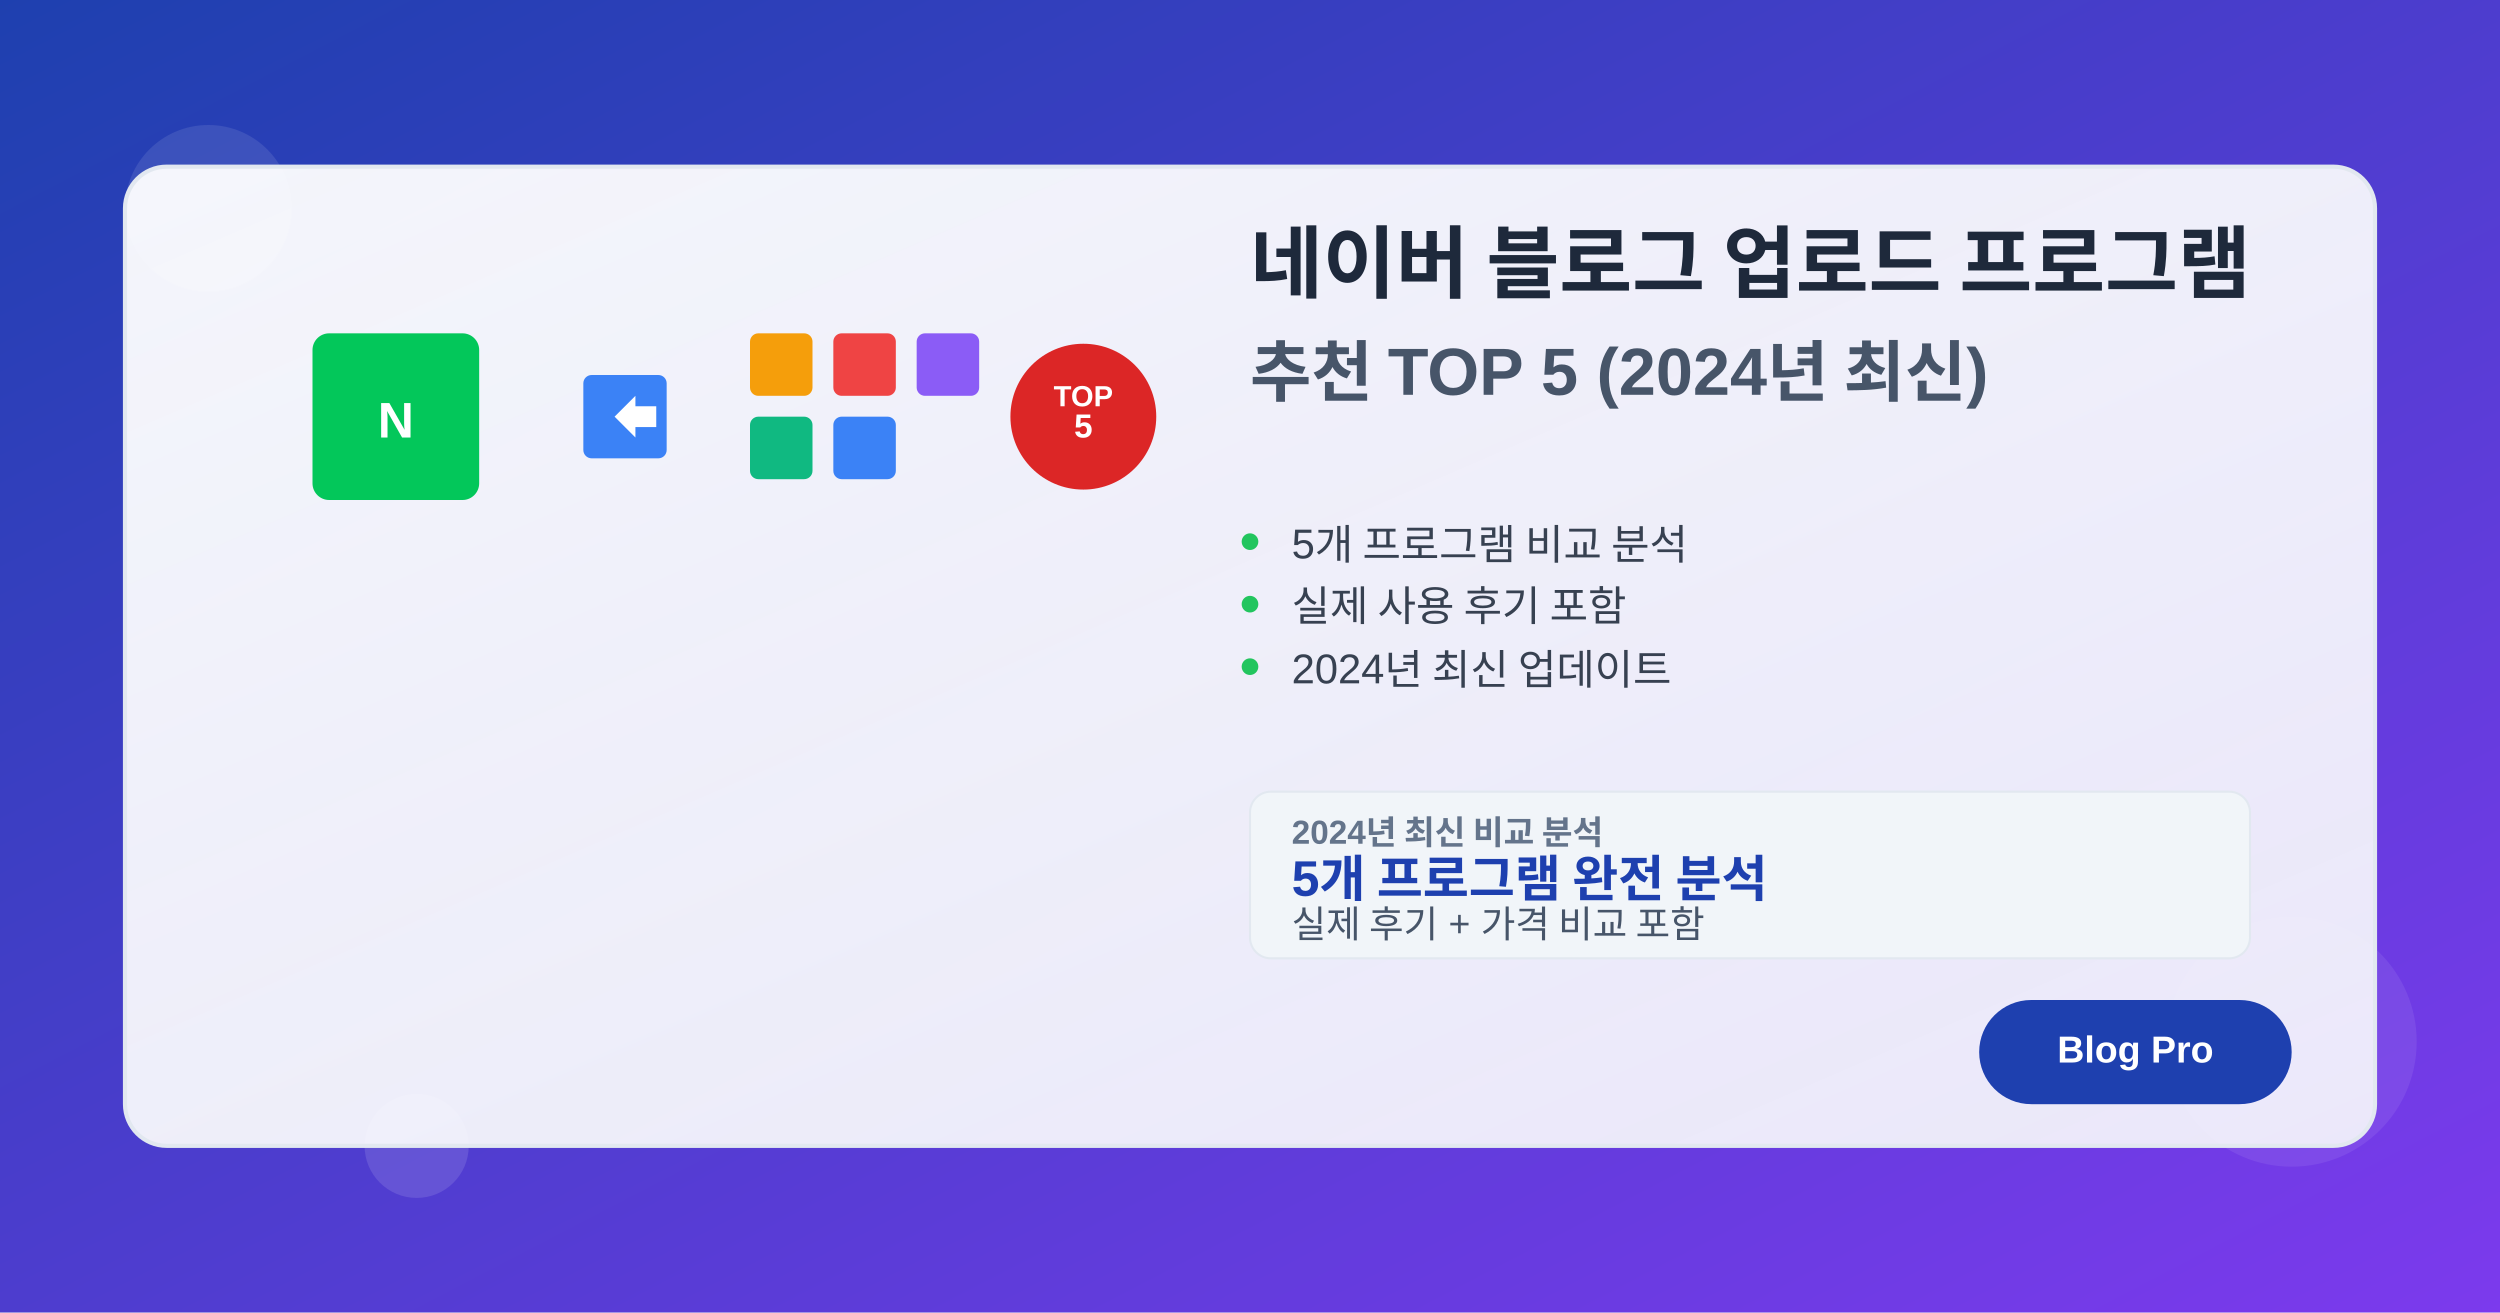
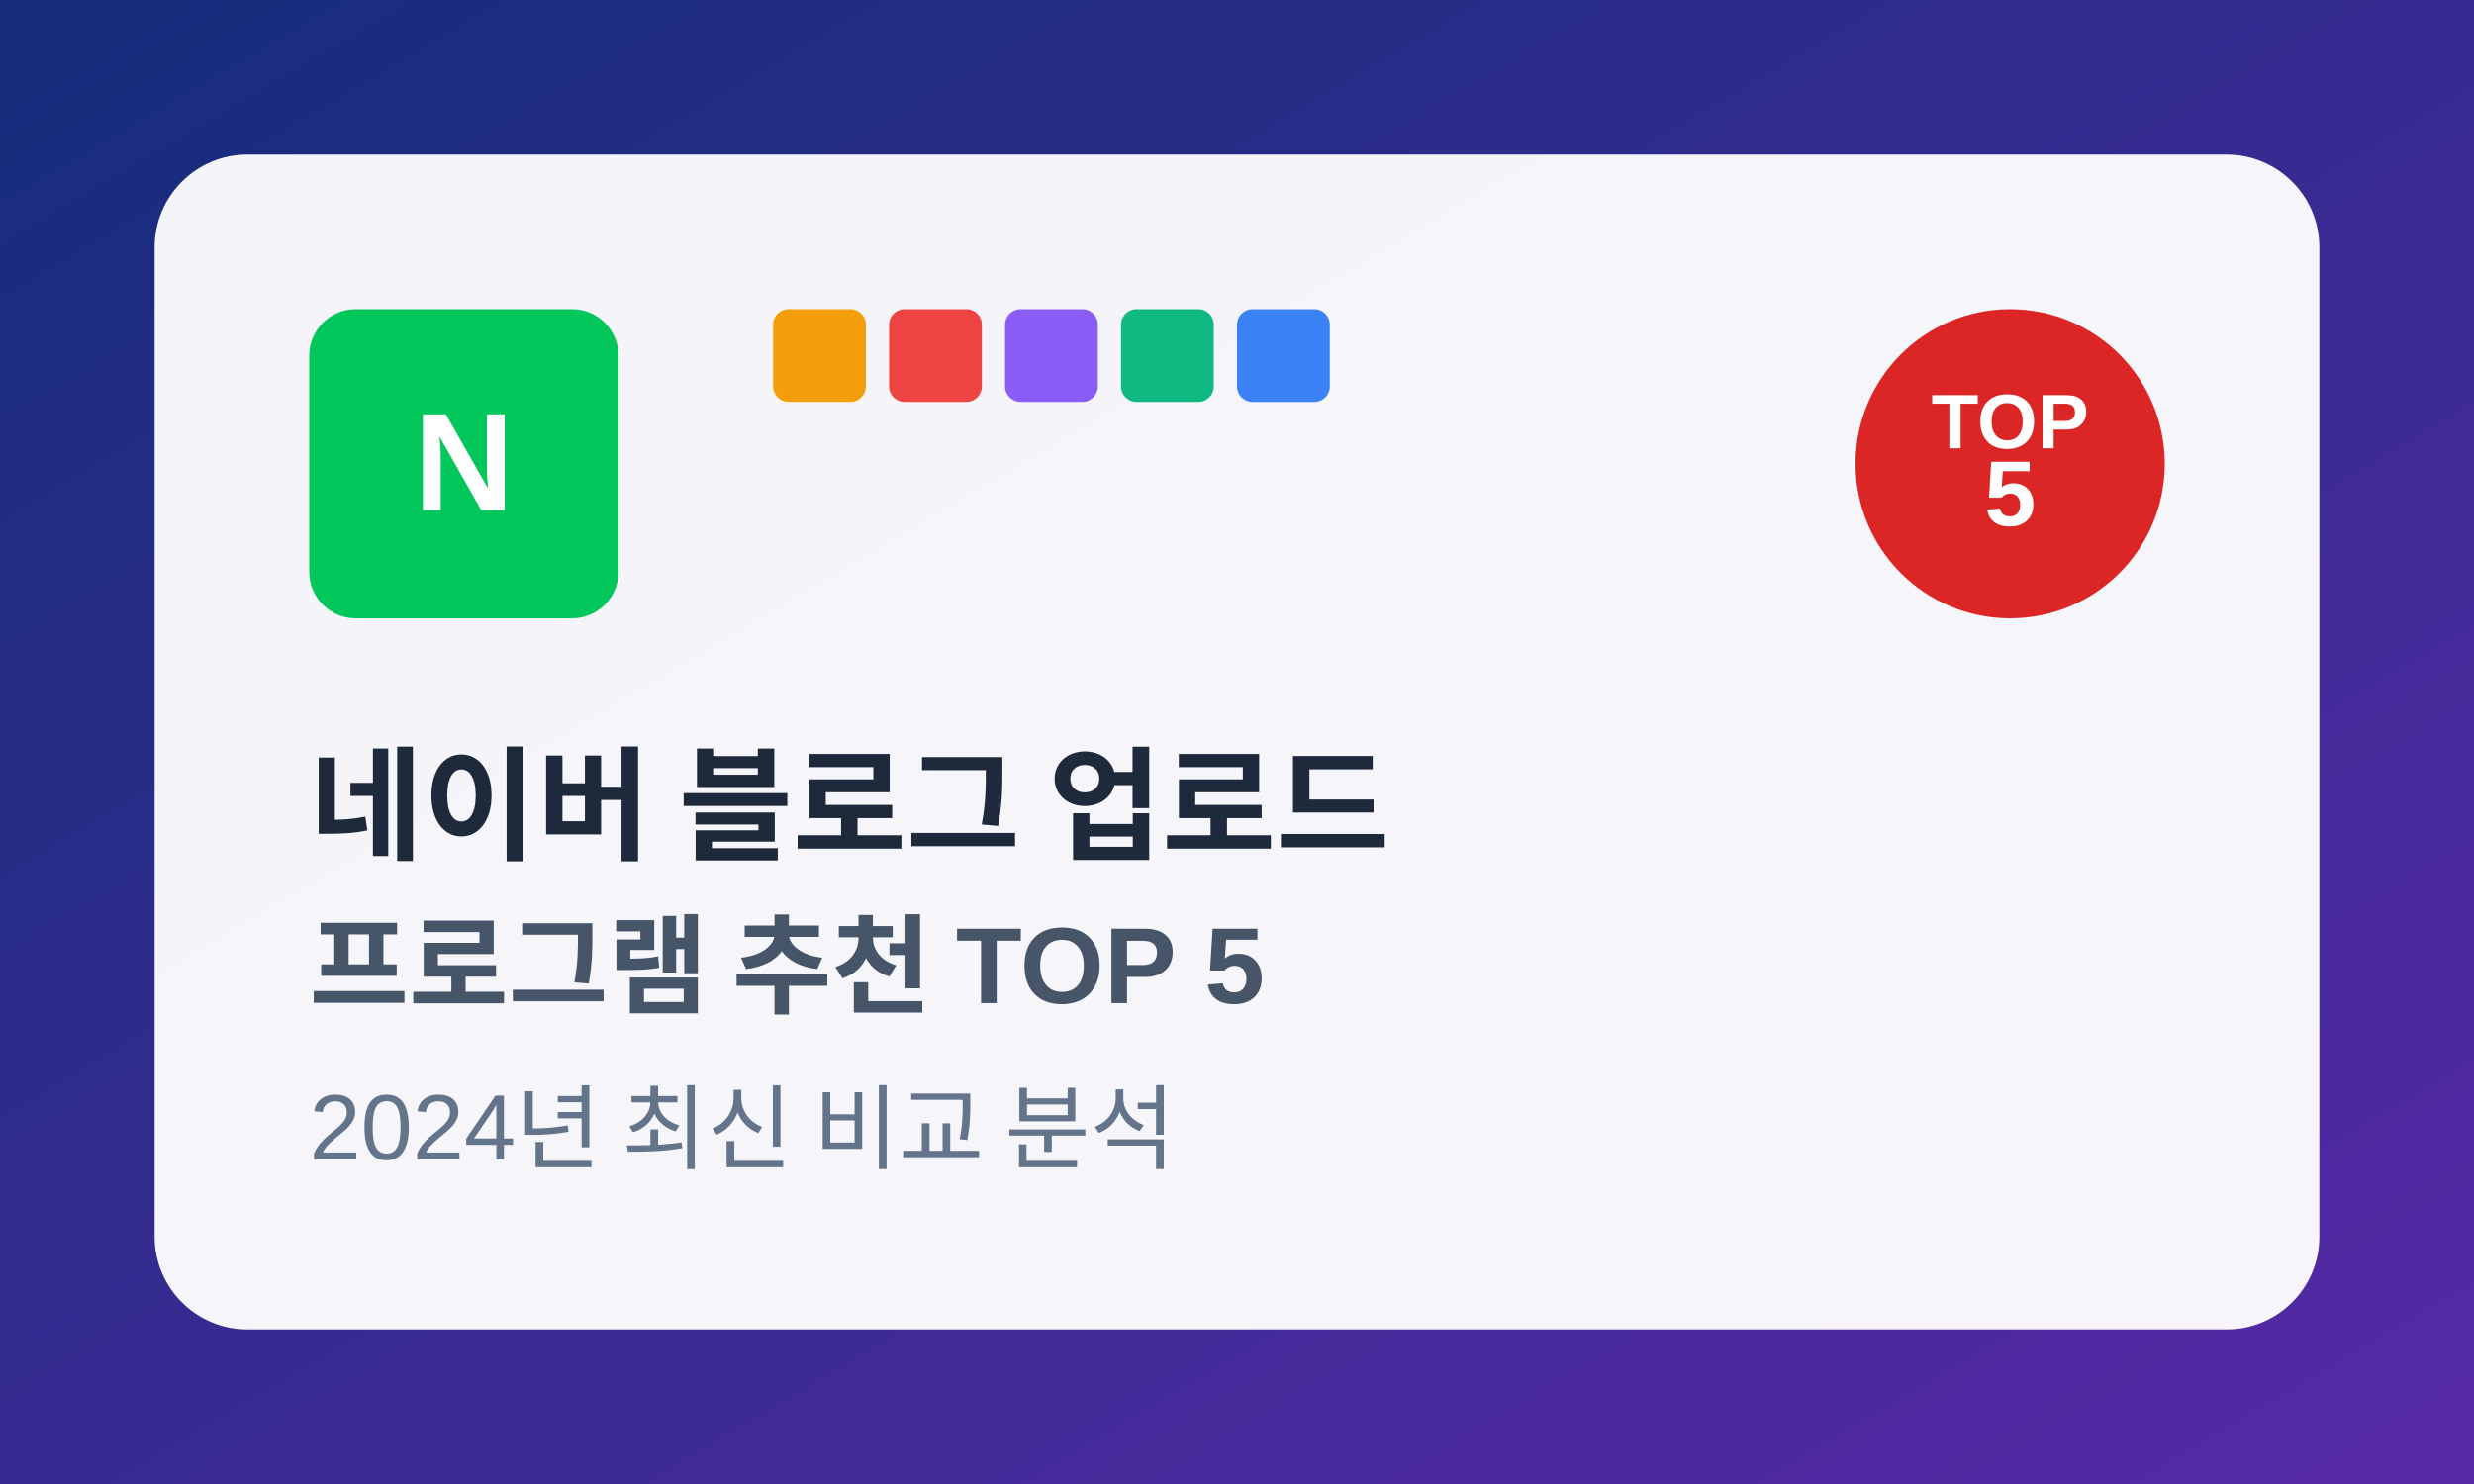
- <svg xmlns="http://www.w3.org/2000/svg" width="1200" height="630" viewBox="0 0 1200 630">
+ <svg xmlns="http://www.w3.org/2000/svg" width="320" height="192" viewBox="0 0 320 192">
  <defs>
    <linearGradient id="bgGrad" x1="0%" y1="0%" x2="100%" y2="100%">
      <stop offset="0%" style="stop-color:#1e40af;stop-opacity:1" />
      <stop offset="100%" style="stop-color:#7c3aed;stop-opacity:1" />
    </linearGradient>
-     <linearGradient id="cardGrad" x1="0%" y1="0%" x2="100%" y2="100%">
-       <stop offset="0%" style="stop-color:#ffffff;stop-opacity:0.95" />
-       <stop offset="100%" style="stop-color:#f8fafc;stop-opacity:0.9" />
-     </linearGradient>
  </defs>
-   <rect width="1200" height="630" fill="url(#bgGrad)" />
-   <circle cx="100" cy="100" r="40" fill="#ffffff" opacity="0.1" />
-   <circle cx="1100" cy="500" r="60" fill="#ffffff" opacity="0.08" />
-   <circle cx="200" cy="550" r="25" fill="#ffffff" opacity="0.12" />
-   <rect x="60" y="80" width="1080" height="470" rx="20" fill="url(#cardGrad)" stroke="#e2e8f0" stroke-width="2" />
-   <rect x="150" y="160" width="80" height="80" rx="8" fill="#03c75a" />
-   <text x="190" y="210" text-anchor="middle" fill="white" font-family="Arial, sans-serif" font-size="24" font-weight="bold">N</text>
-   <rect x="280" y="180" width="40" height="40" rx="4" fill="#3b82f6" />
-   <path d="M 295 200 L 305 190 L 305 195 L 315 195 L 315 205 L 305 205 L 305 210 Z" fill="white" />
-   <rect x="360" y="160" width="30" height="30" rx="4" fill="#f59e0b" />
-   <rect x="400" y="160" width="30" height="30" rx="4" fill="#ef4444" />
-   <rect x="440" y="160" width="30" height="30" rx="4" fill="#8b5cf6" />
-   <rect x="360" y="200" width="30" height="30" rx="4" fill="#10b981" />
-   <rect x="400" y="200" width="30" height="30" rx="4" fill="#3b82f6" />
-   <circle cx="520" cy="200" r="35" fill="#dc2626" />
-   <text x="520" y="195" text-anchor="middle" fill="white" font-family="Arial, sans-serif" font-size="14" font-weight="bold">TOP</text>
-   <text x="520" y="210" text-anchor="middle" fill="white" font-family="Arial, sans-serif" font-size="16" font-weight="bold">5</text>
-   <text x="600" y="140" font-family="Arial, sans-serif" font-size="38" font-weight="bold" fill="#1e293b">네이버 블로그 업로드 프로그램</text>
-   <text x="600" y="190" font-family="Arial, sans-serif" font-size="32" font-weight="600" fill="#475569">추천 TOP 5 (2024년 최신)</text>
-   <circle cx="600" cy="260" r="4" fill="#22c55e" />
-   <text x="620" y="268" font-family="Arial, sans-serif" font-size="20" fill="#374151">5개 프로그램 비교 분석</text>
-   <circle cx="600" cy="290" r="4" fill="#22c55e" />
-   <text x="620" y="298" font-family="Arial, sans-serif" font-size="20" fill="#374151">실제 사용 후기 포함</text>
-   <circle cx="600" cy="320" r="4" fill="#22c55e" />
-   <text x="620" y="328" font-family="Arial, sans-serif" font-size="20" fill="#374151">2024년 최신 업데이트</text>
-   <rect x="950" y="480" width="150" height="50" rx="25" fill="#1e40af" />
-   <text x="1025" y="510" text-anchor="middle" font-family="Arial, sans-serif" font-size="18" font-weight="bold" fill="white">Blog Pro</text>
-   <rect x="600" y="380" width="480" height="80" rx="10" fill="#f1f5f9" stroke="#e2e8f0" />
-   <text x="620" y="405" font-family="Arial, sans-serif" font-size="16" font-weight="600" fill="#64748b">2024년 최신 비교 분석</text>
-   <text x="620" y="430" font-family="Arial, sans-serif" font-size="24" font-weight="bold" fill="#1e40af">5개 프로그램 완전 분석</text>
-   <text x="620" y="450" font-family="Arial, sans-serif" font-size="18" fill="#475569">실제 후기 + 가격 비교 포함</text>
+   <rect width="320" height="192" fill="url(#bgGrad)" />
+   <rect width="320" height="192" fill="rgba(0,0,0,0.3)" />
+   <rect x="20" y="20" width="280" height="152" rx="12" fill="rgba(255,255,255,0.95)" />
+   <rect x="40" y="40" width="40" height="40" rx="6" fill="#03c75a" />
+   <text x="60" y="66" text-anchor="middle" fill="white" font-family="Arial, sans-serif" font-size="18" font-weight="bold">N</text>
+   <circle cx="260" cy="60" r="20" fill="#dc2626" />
+   <text x="260" y="58" text-anchor="middle" fill="white" font-family="Arial, sans-serif" font-size="10" font-weight="bold">TOP</text>
+   <text x="260" y="68" text-anchor="middle" fill="white" font-family="Arial, sans-serif" font-size="12" font-weight="bold">5</text>
+   <text x="40" y="110" font-family="Arial, sans-serif" font-size="16" font-weight="bold" fill="#1e293b">네이버 블로그 업로드</text>
+   <text x="40" y="130" font-family="Arial, sans-serif" font-size="14" font-weight="600" fill="#475569">프로그램 추천 TOP 5</text>
+   <text x="40" y="150" font-family="Arial, sans-serif" font-size="12" fill="#64748b">2024년 최신 비교 분석</text>
+   <rect x="100" y="40" width="12" height="12" rx="2" fill="#f59e0b" />
+   <rect x="115" y="40" width="12" height="12" rx="2" fill="#ef4444" />
+   <rect x="130" y="40" width="12" height="12" rx="2" fill="#8b5cf6" />
+   <rect x="145" y="40" width="12" height="12" rx="2" fill="#10b981" />
+   <rect x="160" y="40" width="12" height="12" rx="2" fill="#3b82f6" />
</svg>
